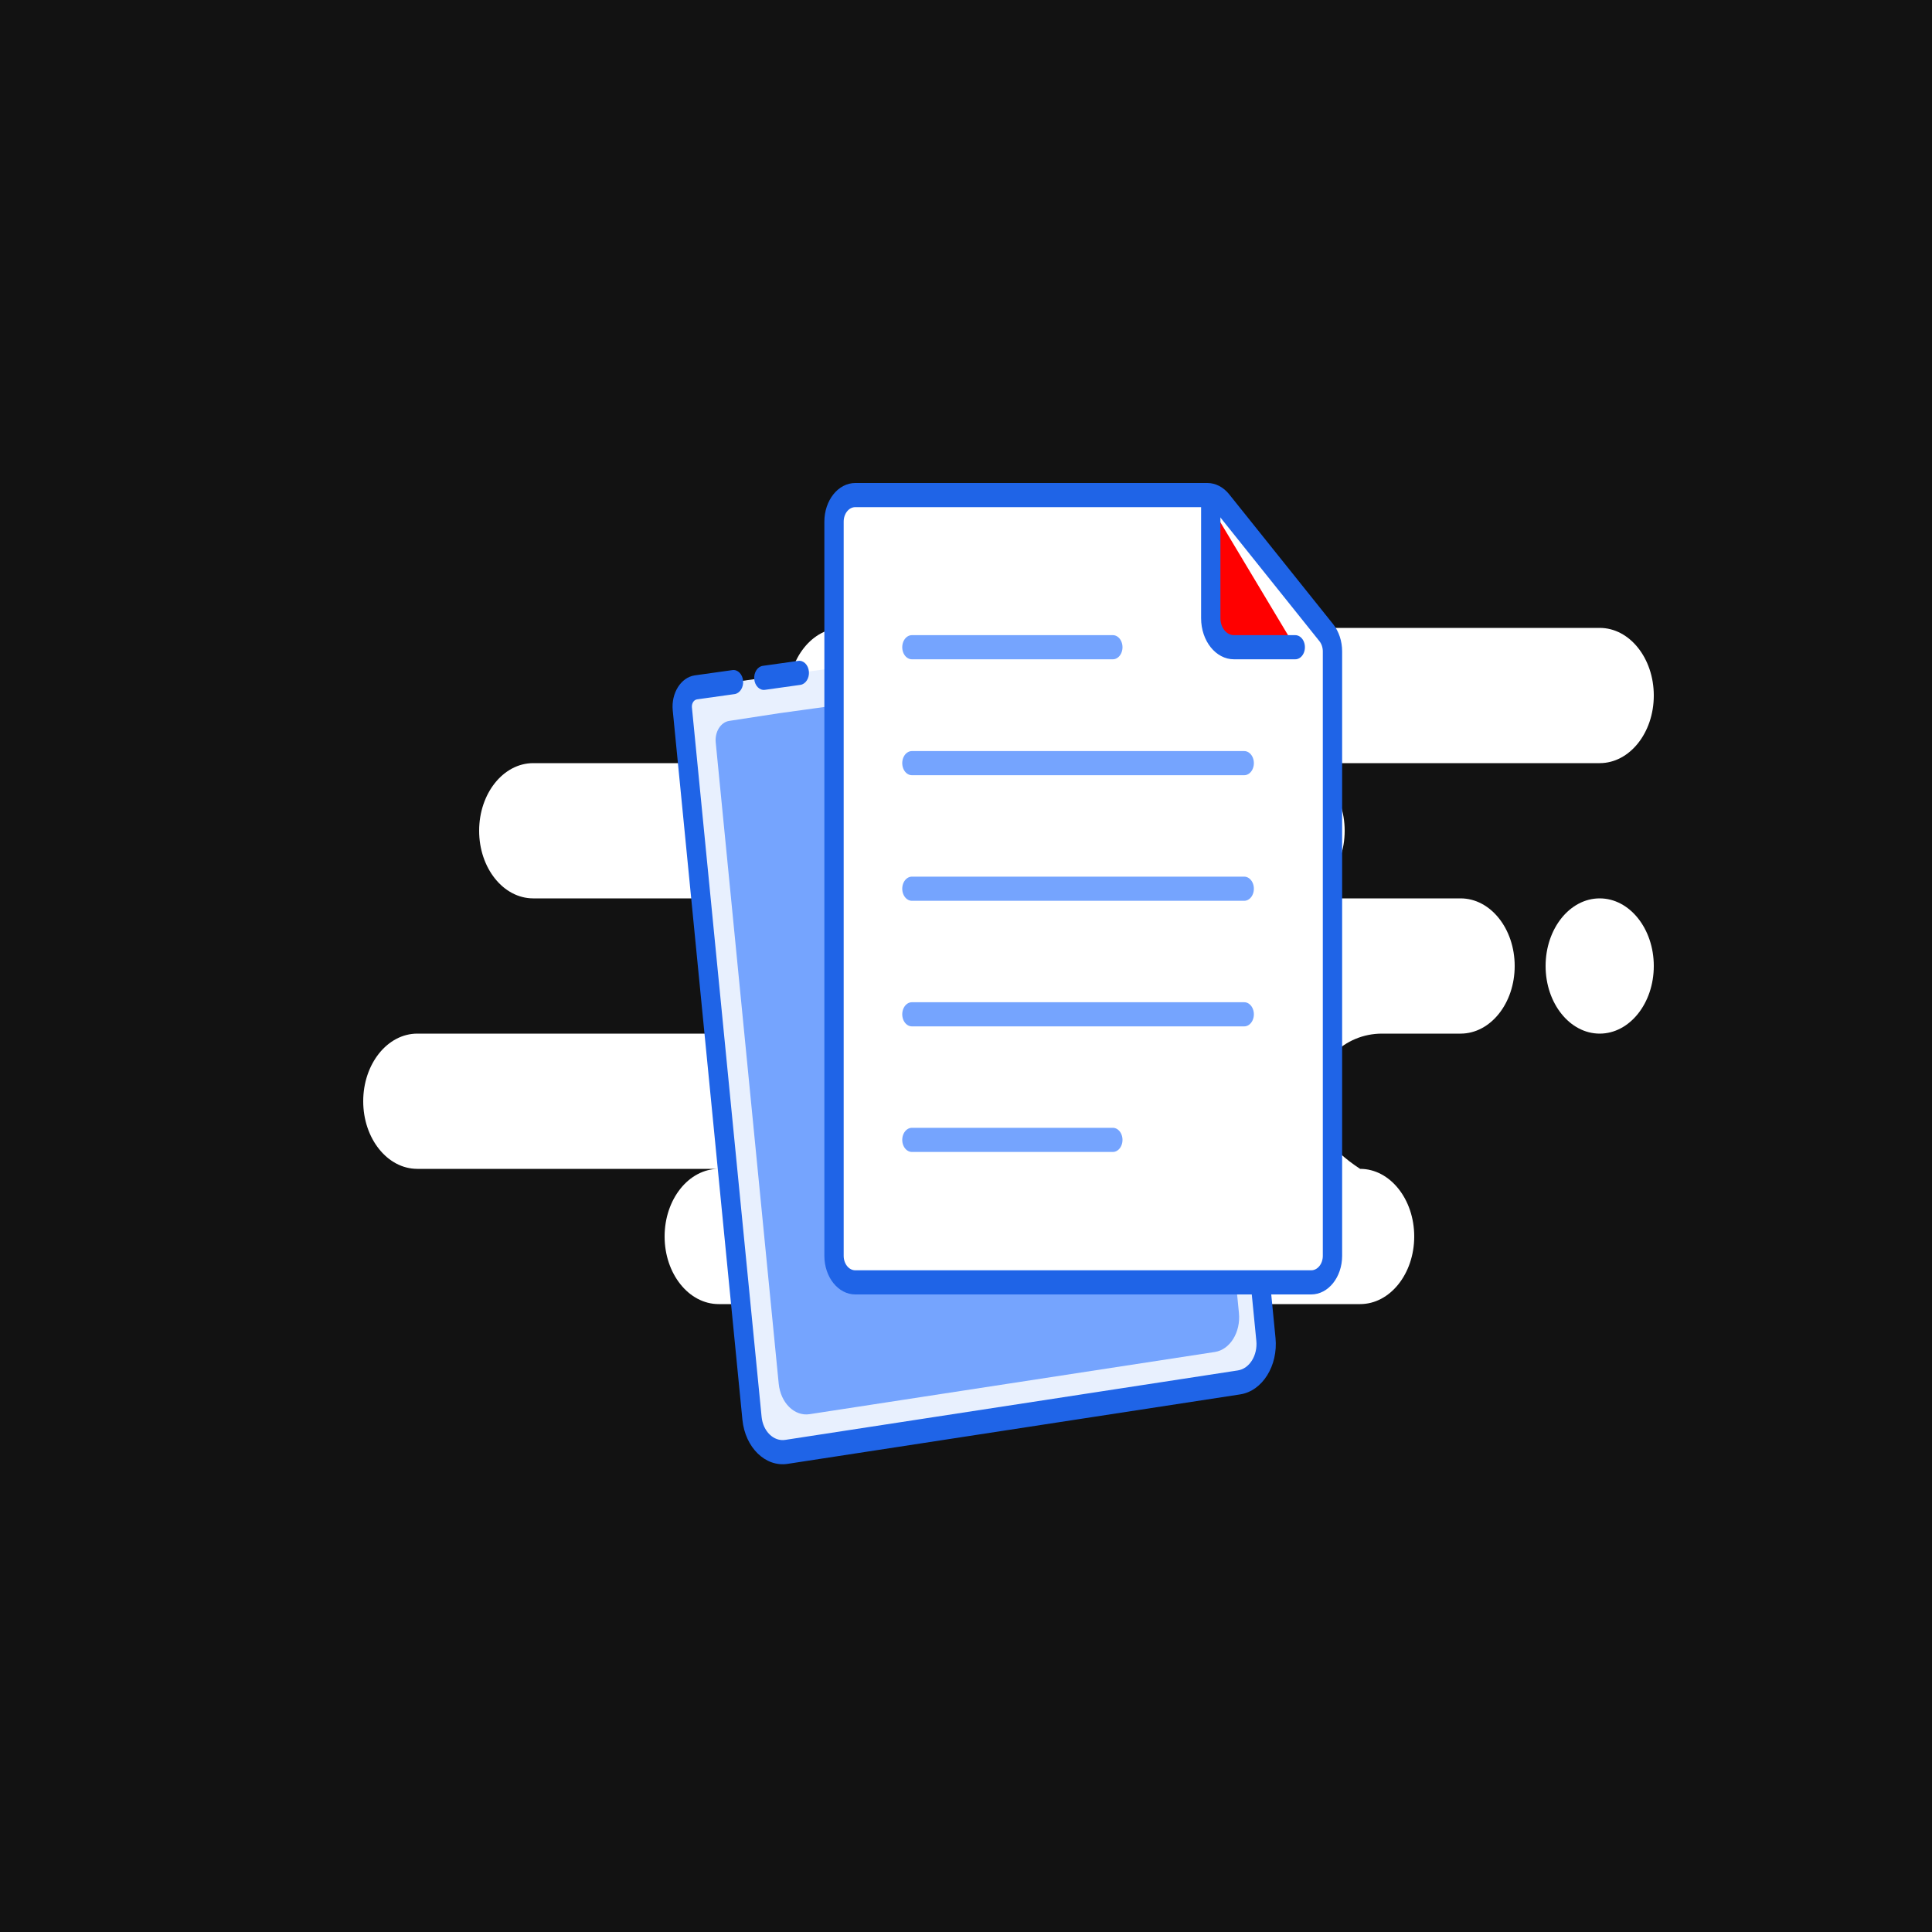
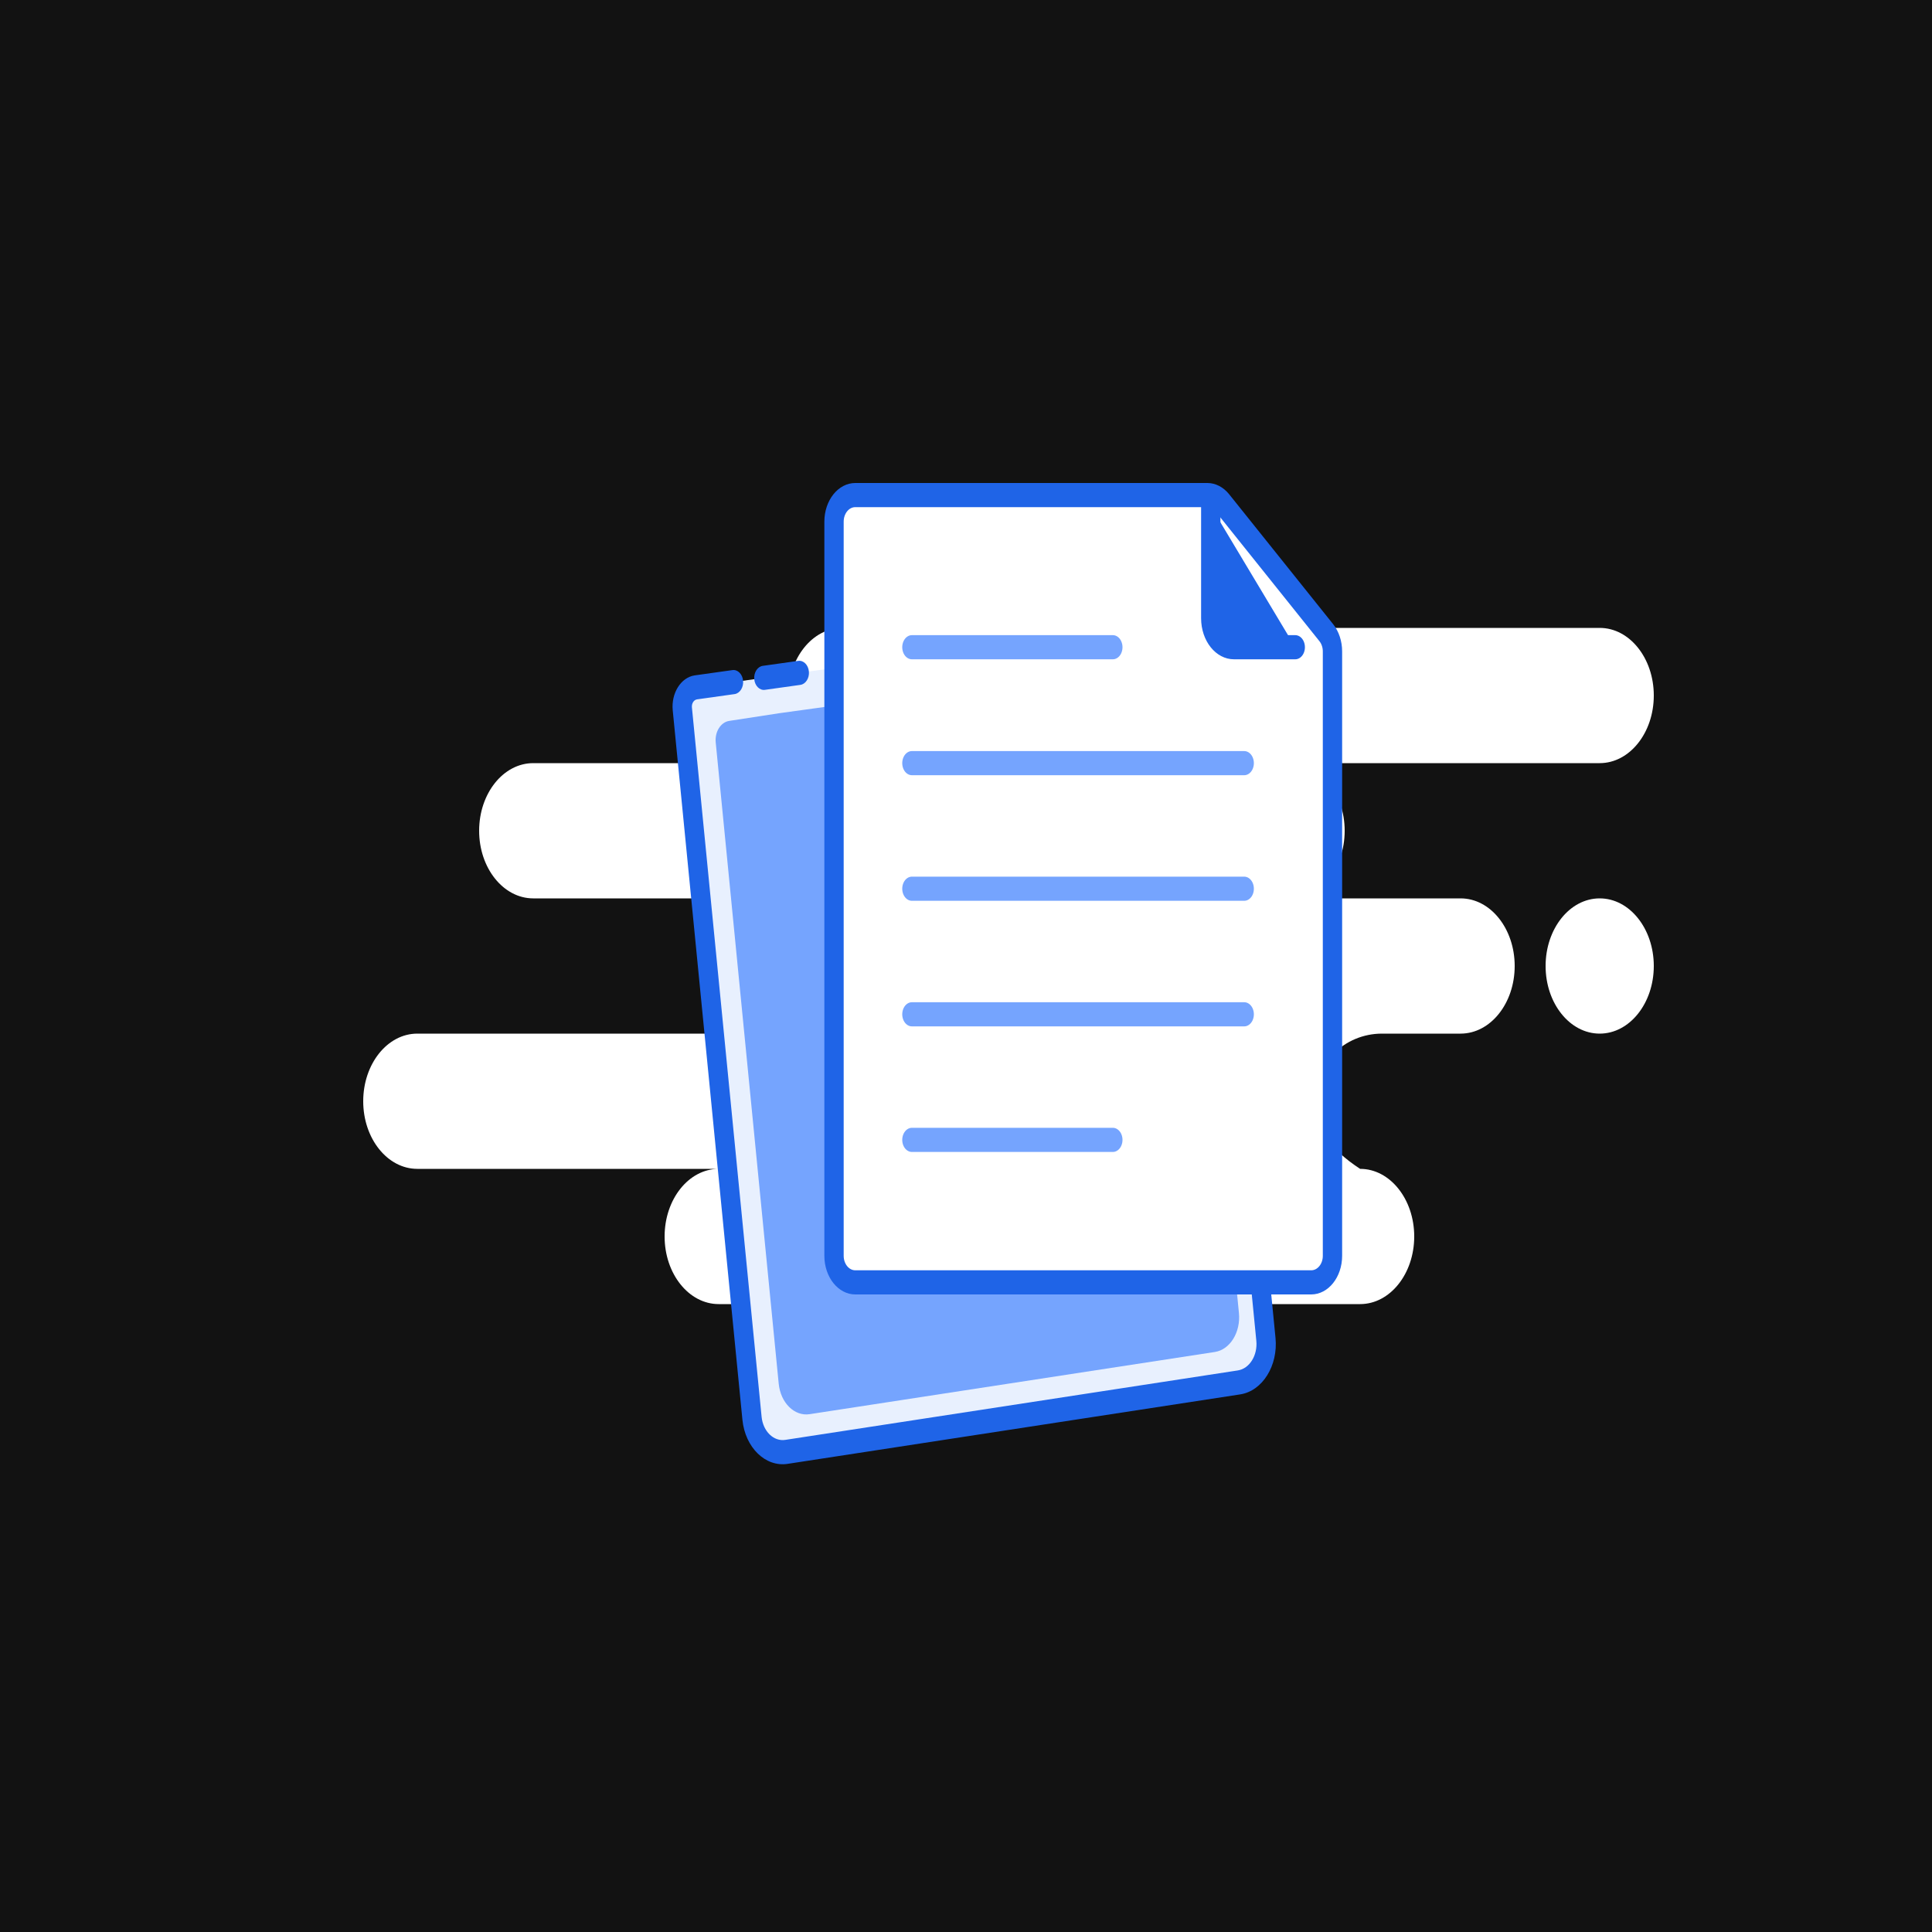
<svg xmlns="http://www.w3.org/2000/svg" version="1.1" width="1000" height="1000" viewBox="0 0 1000 1000" xml:space="preserve">
  <defs>
</defs>
  <rect x="0" y="0" width="100%" height="100%" fill="#ffffff" />
  <g transform="matrix(4 0 0 5 500 500)" id="252166">
    <g style="" vector-effect="non-scaling-stroke">
      <g transform="matrix(1 0 0 1 0 0)">
        <rect style="stroke: none; stroke-width: 1; stroke-dasharray: none; stroke-linecap: butt; stroke-dashoffset: 0; stroke-linejoin: miter; stroke-miterlimit: 4; is-custom-font: none; font-file-url: none; fill: rgb(18,18,18); fill-rule: nonzero; opacity: 1;" x="-125" y="-100" rx="0" ry="0" width="250" height="200" />
      </g>
      <g transform="matrix(1 0 0 1 5.5 0)">
        <path style="stroke: none; stroke-width: 1; stroke-dasharray: none; stroke-linecap: butt; stroke-dashoffset: 0; stroke-linejoin: miter; stroke-miterlimit: 4; is-custom-font: none; font-file-url: none; fill: rgb(255,255,255); fill-rule: evenodd; opacity: 1;" transform=" translate(-130.5, -100)" d="M 207 65 C 210.866 65 214 68.134 214 72 C 214 75.866 210.866 79 207 79 H 167 C 170.866 79 174 82.134 174 86 C 174 89.866 170.866 93 167 93 H 189 C 192.866 93 196 96.134 196 100 C 196 103.866 192.866 107 189 107 H 178.826 C 173.952 107 170 110.134 170 114 C 170 116.577 172 118.911 176 121 C 179.866 121 183 124.134 183 128 C 183 131.866 179.866 135 176 135 H 93 C 89.134 135 86 131.866 86 128 C 86 124.134 89.134 121 93 121 H 54 C 50.134 121 47 117.866 47 114 C 47 110.134 50.134 107 54 107 H 94 C 97.866 107 101 103.866 101 100 C 101 96.134 97.866 93 94 93 H 69 C 65.134 93 62 89.866 62 86 C 62 82.134 65.134 79 69 79 H 109 C 105.134 79 102 75.866 102 72 C 102 68.134 105.134 65 109 65 H 207 Z M 207 93 C 210.866 93 214 96.134 214 100 C 214 103.866 210.866 107 207 107 C 203.134 107 200 103.866 200 100 C 200 96.134 203.134 93 207 93 Z" stroke-linecap="round" />
      </g>
      <g transform="matrix(1 0 0 1 1.0587 7.1636)">
        <path style="stroke: none; stroke-width: 1; stroke-dasharray: none; stroke-linecap: butt; stroke-dashoffset: 0; stroke-linejoin: miter; stroke-miterlimit: 4; is-custom-font: none; font-file-url: none; fill: rgb(232,240,254); fill-rule: evenodd; opacity: 1;" transform=" translate(-126.0587, -107.1636)" d="M 153.672 64 L 162.974 131.843 L 163.809 138.649 C 164.079 140.842 162.519 142.837 160.327 143.107 L 101.767 150.297 C 99.574 150.566 97.578 149.007 97.309 146.814 L 88.293 73.387 C 88.159 72.29 88.938 71.293 90.034 71.158 C 90.041 71.157 90.048 71.156 90.055 71.156 L 94.914 70.611 M 98.842 70.17 L 103.429 69.655 L 98.842 70.17 Z" stroke-linecap="round" />
      </g>
      <g transform="matrix(1 0 0 1 1.0589 7.1638)">
        <path style="stroke: none; stroke-width: 1; stroke-dasharray: none; stroke-linecap: butt; stroke-dashoffset: 0; stroke-linejoin: miter; stroke-miterlimit: 4; is-custom-font: none; font-file-url: none; fill: rgb(31,100,231); fill-rule: nonzero; opacity: 1;" transform=" translate(-126.0588, -107.1637)" d="M 154.91 63.83 C 154.817 63.146 154.186 62.668 153.502 62.762 C 152.818 62.855 152.34 63.486 152.433 64.17 L 154.91 63.83 Z M 162.974 131.843 L 164.214 131.69 C 164.214 131.685 164.213 131.679 164.212 131.673 L 162.974 131.843 Z M 163.809 138.649 L 165.05 138.497 L 163.809 138.649 Z M 160.327 143.107 L 160.479 144.347 L 160.327 143.107 Z M 101.767 150.297 L 101.919 151.538 L 101.767 150.297 Z M 97.309 146.814 L 98.55 146.662 L 97.309 146.814 Z M 90.055 71.156 L 90.195 72.398 L 90.055 71.156 Z M 95.053 71.853 C 95.739 71.776 96.233 71.157 96.156 70.471 C 96.079 69.785 95.46 69.291 94.774 69.368 L 95.053 71.853 Z M 98.703 68.928 C 98.017 69.005 97.523 69.623 97.6 70.309 C 97.677 70.995 98.295 71.489 98.981 71.412 L 98.703 68.928 Z M 103.569 70.897 C 104.255 70.82 104.748 70.202 104.671 69.516 C 104.594 68.83 103.976 68.336 103.29 68.413 L 103.569 70.897 Z M 152.433 64.17 L 161.735 132.013 L 164.212 131.673 L 154.91 63.83 L 152.433 64.17 Z M 161.733 131.995 L 162.569 138.801 L 165.05 138.497 L 164.214 131.69 L 161.733 131.995 Z M 162.569 138.801 C 162.754 140.309 161.682 141.681 160.174 141.866 L 160.479 144.347 C 163.357 143.994 165.404 141.375 165.05 138.497 L 162.569 138.801 Z M 160.174 141.866 L 101.614 149.056 L 101.919 151.538 L 160.479 144.347 L 160.174 141.866 Z M 101.614 149.056 C 100.107 149.241 98.735 148.169 98.55 146.662 L 96.068 146.967 C 96.422 149.845 99.041 151.891 101.919 151.538 L 101.614 149.056 Z M 98.55 146.662 L 89.534 73.234 L 87.052 73.539 L 96.068 146.967 L 98.55 146.662 Z M 89.534 73.234 C 89.483 72.823 89.776 72.449 90.187 72.399 L 89.882 69.917 C 88.101 70.136 86.834 71.758 87.052 73.539 L 89.534 73.234 Z M 90.187 72.399 C 90.189 72.398 90.192 72.398 90.195 72.398 L 89.916 69.913 C 89.905 69.915 89.893 69.916 89.882 69.917 L 90.187 72.399 Z M 90.195 72.398 L 95.053 71.853 L 94.774 69.368 L 89.916 69.913 L 90.195 72.398 Z M 98.981 71.412 L 103.569 70.897 L 103.29 68.413 L 98.703 68.928 L 98.981 71.412 Z" stroke-linecap="round" />
      </g>
      <g transform="matrix(1 0 0 1 1.4719 7.3455)">
        <path style="stroke: none; stroke-width: 1; stroke-dasharray: none; stroke-linecap: butt; stroke-dashoffset: 0; stroke-linejoin: miter; stroke-miterlimit: 4; is-custom-font: none; font-file-url: none; fill: rgb(117,164,254); fill-rule: evenodd; opacity: 1;" transform=" translate(-126.4719, -107.3455)" d="M 151.14 68.269 L 159.56 129.753 L 160.317 135.921 C 160.561 137.908 159.167 139.715 157.203 139.956 L 104.761 146.395 C 102.798 146.636 101.008 145.22 100.764 143.233 L 92.614 76.857 C 92.48 75.76 93.259 74.763 94.356 74.628 L 100.843 73.831" stroke-linecap="round" />
      </g>
      <g transform="matrix(1 0 0 1 15.172 -8)">
        <path style="stroke: rgb(31,100,231); stroke-width: 2.5; stroke-dasharray: none; stroke-linecap: butt; stroke-dashoffset: 0; stroke-linejoin: miter; stroke-miterlimit: 4; is-custom-font: none; font-file-url: none; fill: rgb(255,255,255); fill-rule: nonzero; opacity: 1;" transform=" translate(-140.172, -92)" d="M 107.922 54 C 107.922 52.481 109.153 51.25 110.672 51.25 H 156.229 C 156.958 51.25 157.657 51.539 158.173 52.055 L 171.616 65.49 C 172.132 66.006 172.422 66.705 172.422 67.435 V 130 C 172.422 131.519 171.191 132.75 169.672 132.75 H 110.672 C 109.153 132.75 107.922 131.519 107.922 130 V 54 Z" stroke-linecap="round" />
      </g>
      <g transform="matrix(1 0 0 1 37.1385 -40.2986)">
-         <path style="stroke: rgb(31,100,231); stroke-width: 2.5; stroke-dasharray: none; stroke-linecap: round; stroke-dashoffset: 0; stroke-linejoin: round; stroke-miterlimit: 4; is-custom-font: none; font-file-url: none; fill: rgb(255,0,0); fill-rule: nonzero; opacity: 1;" transform=" translate(-162.1385, -59.7014)" d="M 156.672 52.403 V 64 C 156.672 65.657 158.015 67 159.672 67 H 167.605" stroke-linecap="round" />
+         <path style="stroke: rgb(31,100,231); stroke-width: 2.5; stroke-dasharray: none; stroke-linecap: round; stroke-dashoffset: 0; stroke-linejoin: round; stroke-miterlimit: 4; is-custom-font: none; font-file-url: none; fill: rgb(31,100,231); fill-rule: nonzero; opacity: 1;" transform=" translate(-162.1385, -59.7014)" d="M 156.672 52.403 V 64 C 156.672 65.657 158.015 67 159.672 67 H 167.605" stroke-linecap="round" />
      </g>
      <g transform="matrix(1 0 0 1 14.5 -7.5)">
        <path style="stroke: rgb(117,164,254); stroke-width: 2.5; stroke-dasharray: none; stroke-linecap: round; stroke-dashoffset: 0; stroke-linejoin: round; stroke-miterlimit: 4; is-custom-font: none; font-file-url: none; fill: rgb(255,0,0); fill-rule: nonzero; opacity: 1;" transform=" translate(-139.5, -92.5)" d="M 118 118 H 144 M 118 67 H 144 H 118 Z M 118 79 H 161 H 118 Z M 118 92 H 161 H 118 Z M 118 105 H 161 H 118 Z" stroke-linecap="round" />
      </g>
    </g>
  </g>
</svg>
